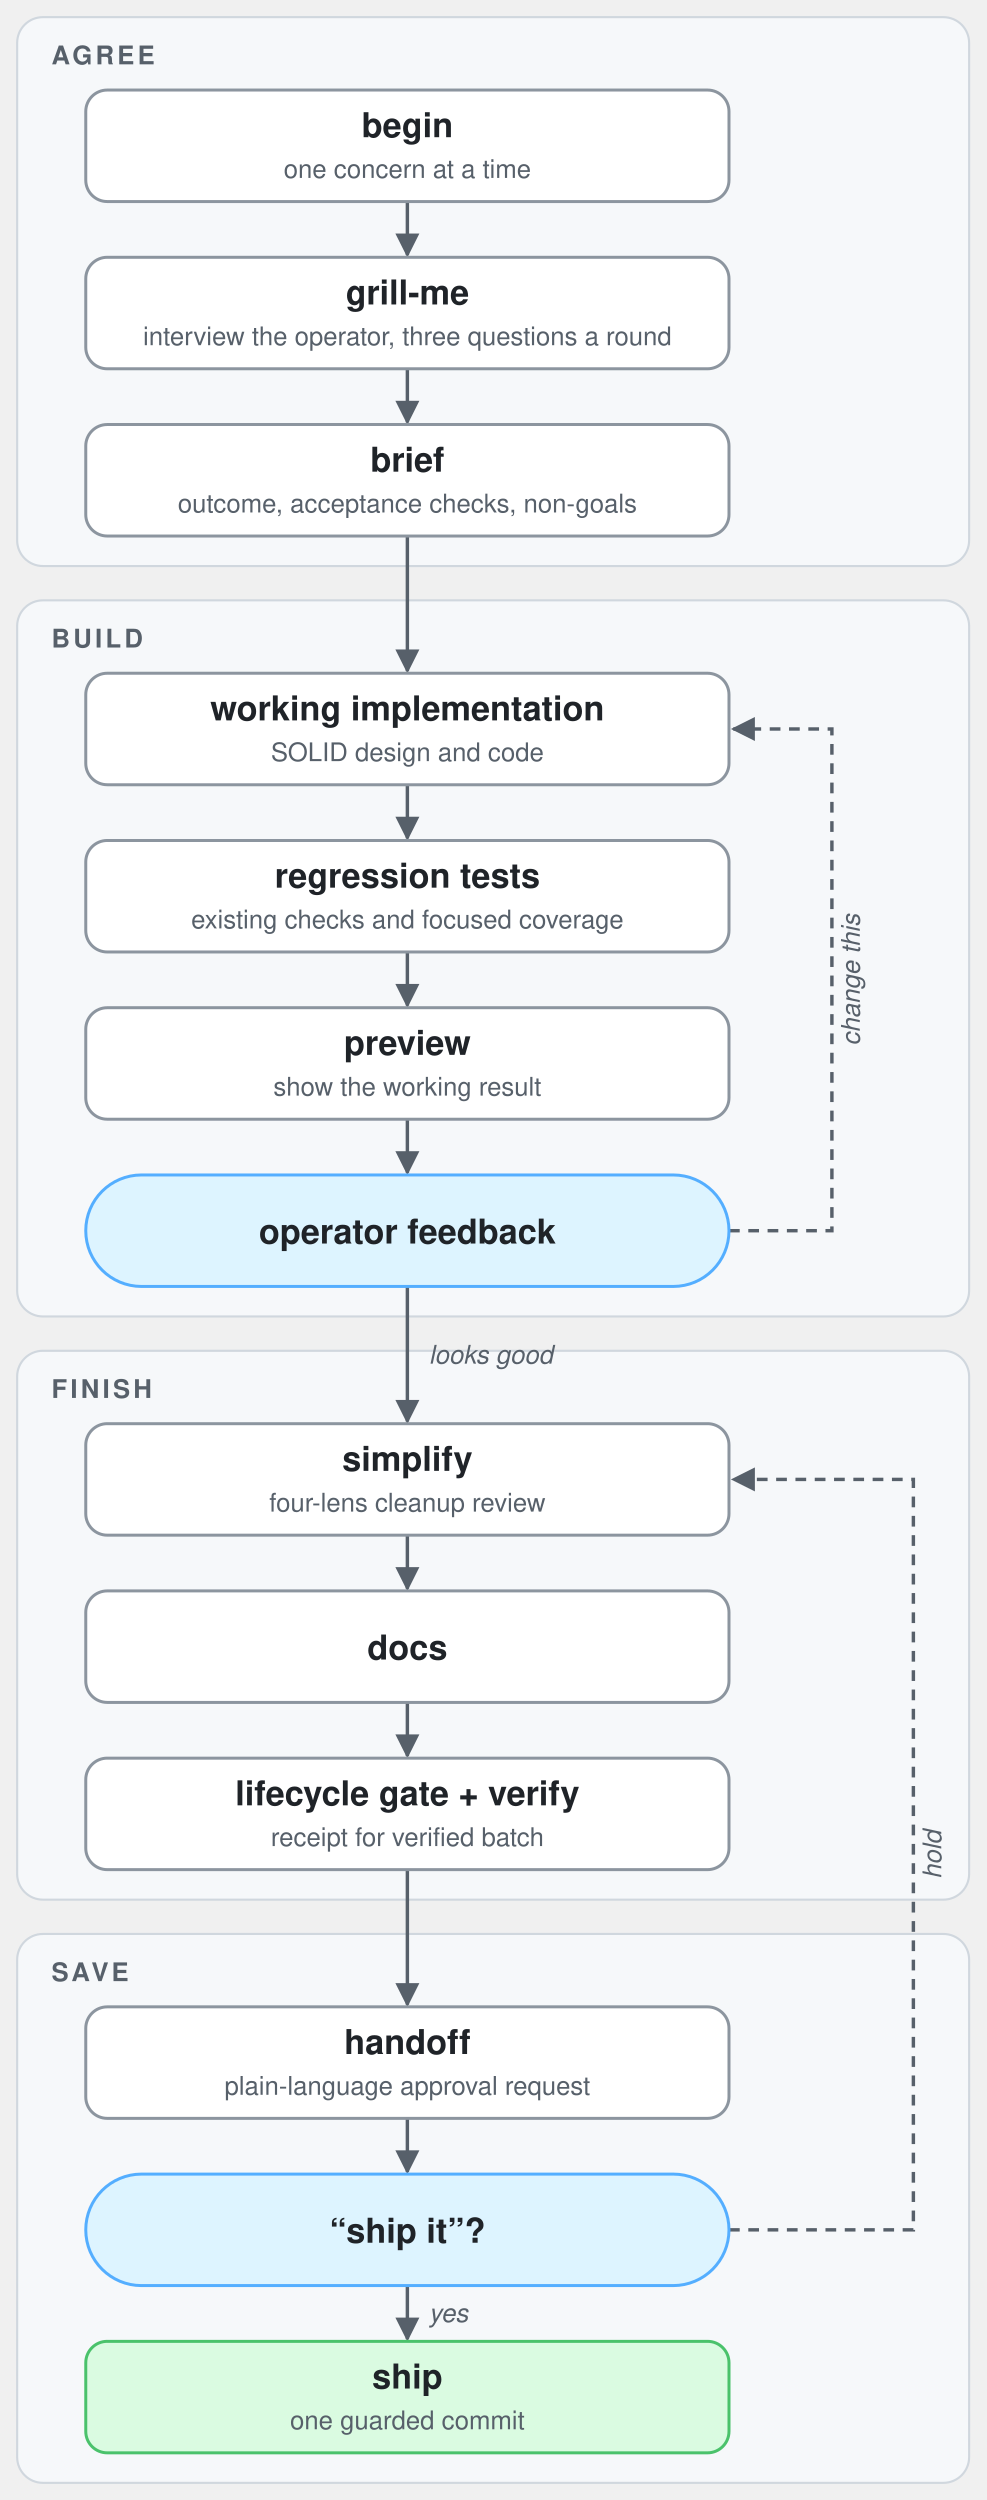
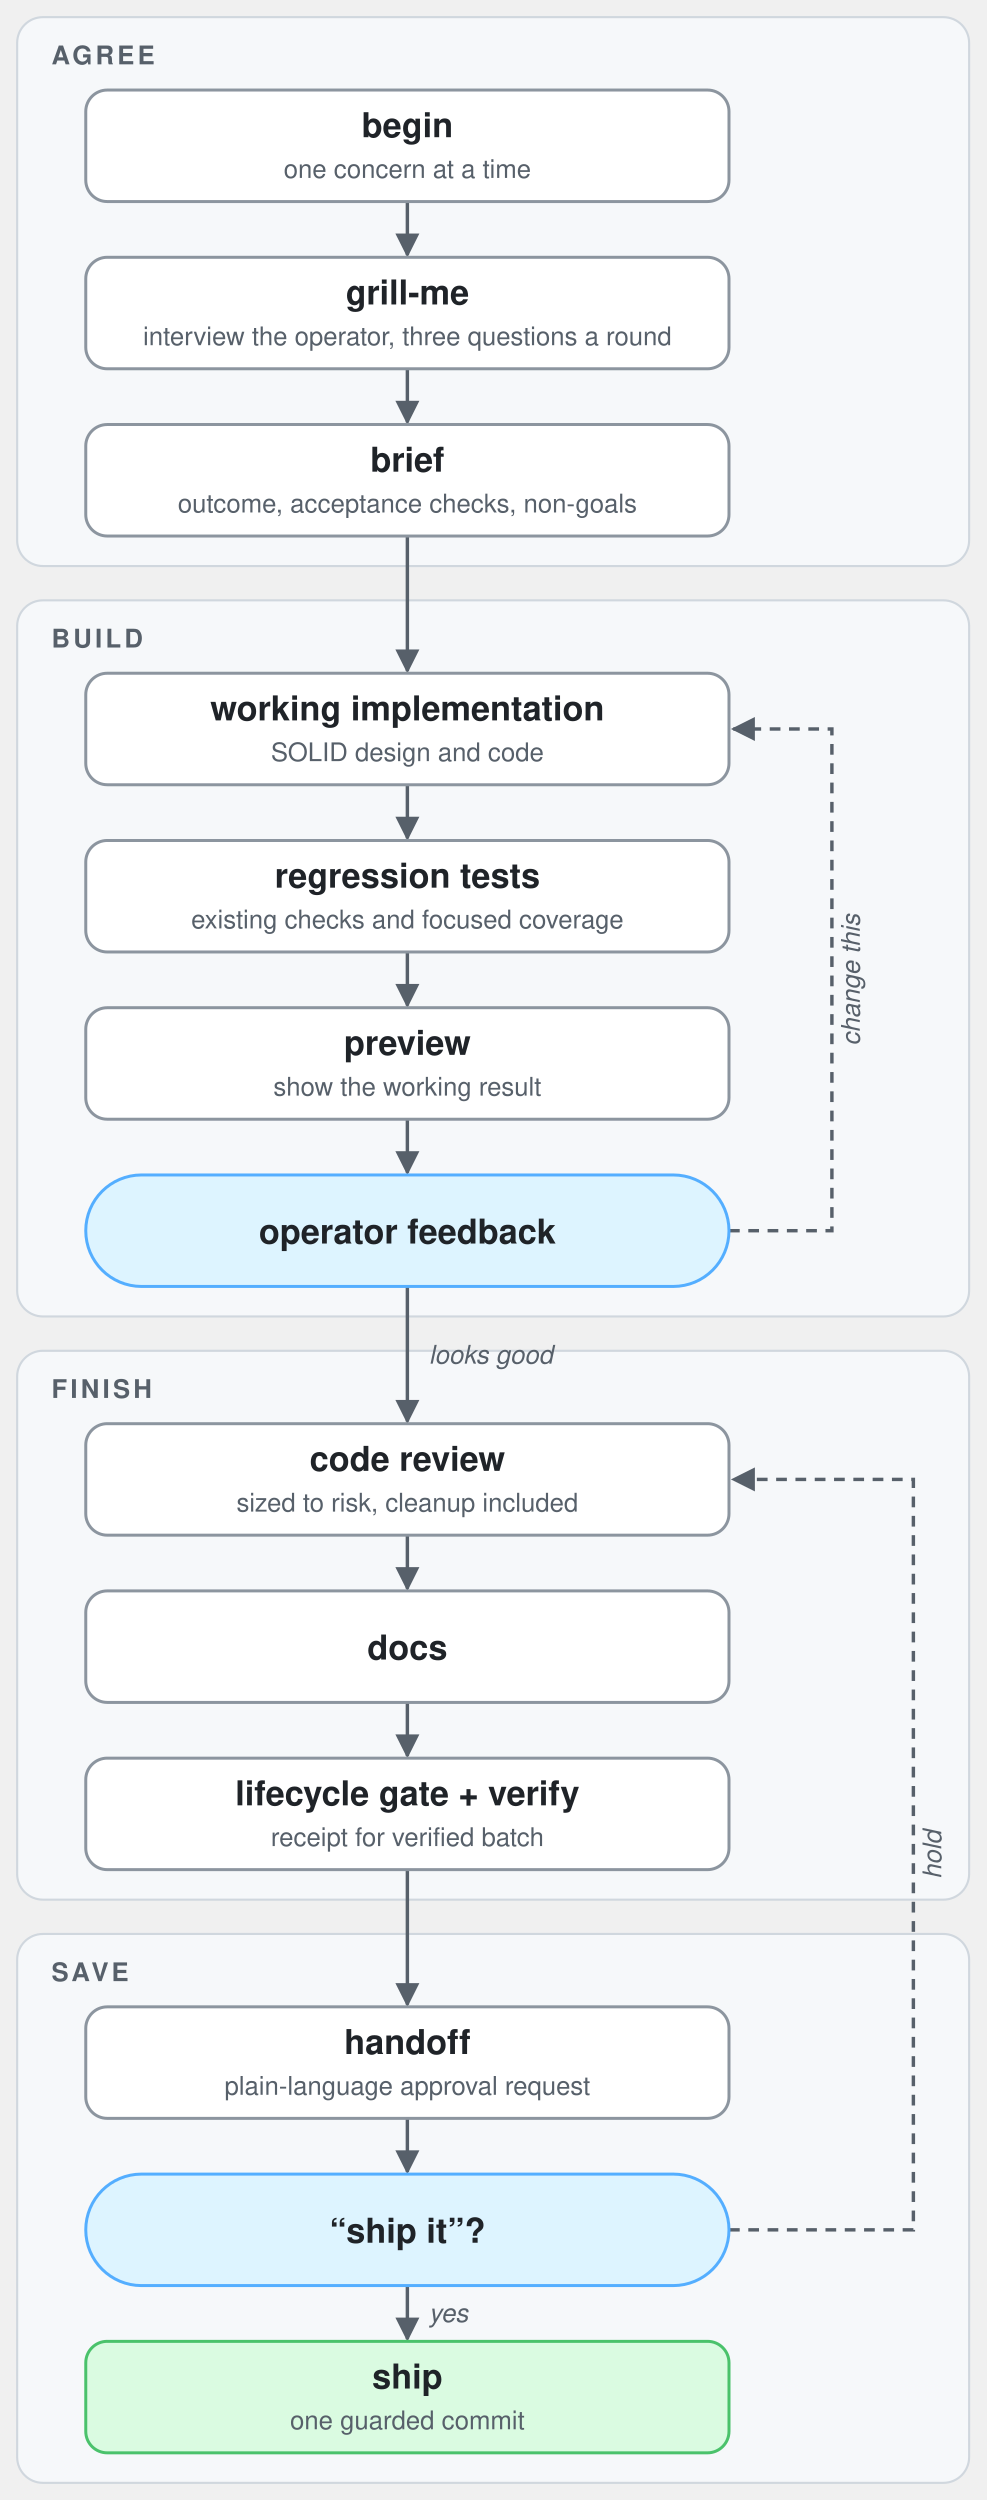
<svg xmlns="http://www.w3.org/2000/svg" viewBox="0 0 460 1166" width="460" height="1166" role="img" aria-labelledby="title desc" font-family="-apple-system, BlinkMacSystemFont, 'Segoe UI', Helvetica, Arial, sans-serif">
  <defs>
    <marker id="arrow" viewBox="0 0 10 10" refX="9" refY="5" markerWidth="7" markerHeight="7" orient="auto-start-reverse">
      <path d="M 0 0 L 10 5 L 0 10 z" fill="#57606a" />
    </marker>
  </defs>
  <rect x="8" y="8" width="444" height="256" rx="12" fill="#f6f8fa" stroke="#d0d7de" />
  <text x="24" y="30" font-size="12" font-weight="700" letter-spacing="1.5" fill="#57606a">AGREE</text>
  <rect x="8" y="280" width="444" height="334" rx="12" fill="#f6f8fa" stroke="#d0d7de" />
  <text x="24" y="302" font-size="12" font-weight="700" letter-spacing="1.5" fill="#57606a">BUILD</text>
  <rect x="8" y="630" width="444" height="256" rx="12" fill="#f6f8fa" stroke="#d0d7de" />
  <text x="24" y="652" font-size="12" font-weight="700" letter-spacing="1.5" fill="#57606a">FINISH</text>
  <rect x="8" y="902" width="444" height="256" rx="12" fill="#f6f8fa" stroke="#d0d7de" />
  <text x="24" y="924" font-size="12" font-weight="700" letter-spacing="1.5" fill="#57606a">SAVE</text>
  <line x1="190" y1="94" x2="190" y2="119" stroke="#57606a" stroke-width="1.6" marker-end="url(#arrow)" />
  <line x1="190" y1="172" x2="190" y2="197" stroke="#57606a" stroke-width="1.6" marker-end="url(#arrow)" />
  <line x1="190" y1="250" x2="190" y2="313" stroke="#57606a" stroke-width="1.6" marker-end="url(#arrow)" />
  <line x1="190" y1="366" x2="190" y2="391" stroke="#57606a" stroke-width="1.6" marker-end="url(#arrow)" />
  <line x1="190" y1="444" x2="190" y2="469" stroke="#57606a" stroke-width="1.6" marker-end="url(#arrow)" />
  <line x1="190" y1="522" x2="190" y2="547" stroke="#57606a" stroke-width="1.6" marker-end="url(#arrow)" />
  <line x1="190" y1="600" x2="190" y2="663" stroke="#57606a" stroke-width="1.6" marker-end="url(#arrow)" />
  <text x="200" y="636" font-size="12" font-style="italic" fill="#57606a">looks good</text>
  <line x1="190" y1="716" x2="190" y2="741" stroke="#57606a" stroke-width="1.6" marker-end="url(#arrow)" />
  <line x1="190" y1="794" x2="190" y2="819" stroke="#57606a" stroke-width="1.6" marker-end="url(#arrow)" />
  <line x1="190" y1="872" x2="190" y2="935" stroke="#57606a" stroke-width="1.6" marker-end="url(#arrow)" />
  <line x1="190" y1="988" x2="190" y2="1013" stroke="#57606a" stroke-width="1.6" marker-end="url(#arrow)" />
  <line x1="190" y1="1066" x2="190" y2="1091" stroke="#57606a" stroke-width="1.6" marker-end="url(#arrow)" />
  <text x="200" y="1083" font-size="12" font-style="italic" fill="#57606a">yes</text>
  <path d="M 340 574 H 388 V 340 H 342" fill="none" stroke="#57606a" stroke-width="1.6" stroke-dasharray="5 4" marker-end="url(#arrow)" />
  <text x="401" y="457" font-size="12" font-style="italic" fill="#57606a" text-anchor="middle" transform="rotate(-90 401 457)">change this</text>
  <path d="M 340 1040 H 426 V 690 H 342" fill="none" stroke="#57606a" stroke-width="1.6" stroke-dasharray="5 4" marker-end="url(#arrow)" />
  <text x="439" y="865" font-size="12" font-style="italic" fill="#57606a" text-anchor="middle" transform="rotate(-90 439 865)">hold</text>
  <rect x="40" y="42" width="300" height="52" rx="10" fill="#ffffff" stroke="#8c959f" stroke-width="1.4" />
  <text x="190" y="64" font-size="16" font-weight="600" text-anchor="middle" fill="#1f2328">begin</text>
  <text x="190" y="83" font-size="12" text-anchor="middle" fill="#57606a">one concern at a time</text>
  <rect x="40" y="120" width="300" height="52" rx="10" fill="#ffffff" stroke="#8c959f" stroke-width="1.4" />
  <text x="190" y="142" font-size="16" font-weight="600" text-anchor="middle" fill="#1f2328">grill-me</text>
  <text x="190" y="161" font-size="12" text-anchor="middle" fill="#57606a">interview the operator, three questions a round</text>
  <rect x="40" y="198" width="300" height="52" rx="10" fill="#ffffff" stroke="#8c959f" stroke-width="1.4" />
  <text x="190" y="220" font-size="16" font-weight="600" text-anchor="middle" fill="#1f2328">brief</text>
  <text x="190" y="239" font-size="12" text-anchor="middle" fill="#57606a">outcome, acceptance checks, non-goals</text>
  <rect x="40" y="314" width="300" height="52" rx="10" fill="#ffffff" stroke="#8c959f" stroke-width="1.4" />
  <text x="190" y="336" font-size="16" font-weight="600" text-anchor="middle" fill="#1f2328">working implementation</text>
  <text x="190" y="355" font-size="12" text-anchor="middle" fill="#57606a">SOLID design and code</text>
  <rect x="40" y="392" width="300" height="52" rx="10" fill="#ffffff" stroke="#8c959f" stroke-width="1.4" />
  <text x="190" y="414" font-size="16" font-weight="600" text-anchor="middle" fill="#1f2328">regression tests</text>
  <text x="190" y="433" font-size="12" text-anchor="middle" fill="#57606a">existing checks and focused coverage</text>
  <rect x="40" y="470" width="300" height="52" rx="10" fill="#ffffff" stroke="#8c959f" stroke-width="1.4" />
  <text x="190" y="492" font-size="16" font-weight="600" text-anchor="middle" fill="#1f2328">preview</text>
  <text x="190" y="511" font-size="12" text-anchor="middle" fill="#57606a">show the working result</text>
  <rect x="40" y="548" width="300" height="52" rx="26" fill="#ddf4ff" stroke="#54aeff" stroke-width="1.4" />
  <text x="190" y="580" font-size="16" font-weight="600" text-anchor="middle" fill="#1f2328">operator feedback</text>
  <rect x="40" y="664" width="300" height="52" rx="10" fill="#ffffff" stroke="#8c959f" stroke-width="1.4" />
-   <text x="190" y="686" font-size="16" font-weight="600" text-anchor="middle" fill="#1f2328">simplify</text>
-   <text x="190" y="705" font-size="12" text-anchor="middle" fill="#57606a">four-lens cleanup review</text>
+   <text x="190" y="686" font-size="16" font-weight="600" text-anchor="middle" fill="#1f2328">code review</text>
+   <text x="190" y="705" font-size="12" text-anchor="middle" fill="#57606a">sized to risk, cleanup included</text>
  <rect x="40" y="742" width="300" height="52" rx="10" fill="#ffffff" stroke="#8c959f" stroke-width="1.4" />
  <text x="190" y="774" font-size="16" font-weight="600" text-anchor="middle" fill="#1f2328">docs</text>
  <rect x="40" y="820" width="300" height="52" rx="10" fill="#ffffff" stroke="#8c959f" stroke-width="1.4" />
  <text x="190" y="842" font-size="16" font-weight="600" text-anchor="middle" fill="#1f2328">lifecycle gate + verify</text>
  <text x="190" y="861" font-size="12" text-anchor="middle" fill="#57606a">receipt for verified batch</text>
  <rect x="40" y="936" width="300" height="52" rx="10" fill="#ffffff" stroke="#8c959f" stroke-width="1.4" />
  <text x="190" y="958" font-size="16" font-weight="600" text-anchor="middle" fill="#1f2328">handoff</text>
  <text x="190" y="977" font-size="12" text-anchor="middle" fill="#57606a">plain-language approval request</text>
  <rect x="40" y="1014" width="300" height="52" rx="26" fill="#ddf4ff" stroke="#54aeff" stroke-width="1.4" />
  <text x="190" y="1046" font-size="16" font-weight="600" text-anchor="middle" fill="#1f2328">“ship it”?</text>
  <rect x="40" y="1092" width="300" height="52" rx="10" fill="#dafbe1" stroke="#4ac26b" stroke-width="1.4" />
  <text x="190" y="1114" font-size="16" font-weight="600" text-anchor="middle" fill="#1f2328">ship</text>
  <text x="190" y="1133" font-size="12" text-anchor="middle" fill="#57606a">one guarded commit</text>
</svg>
